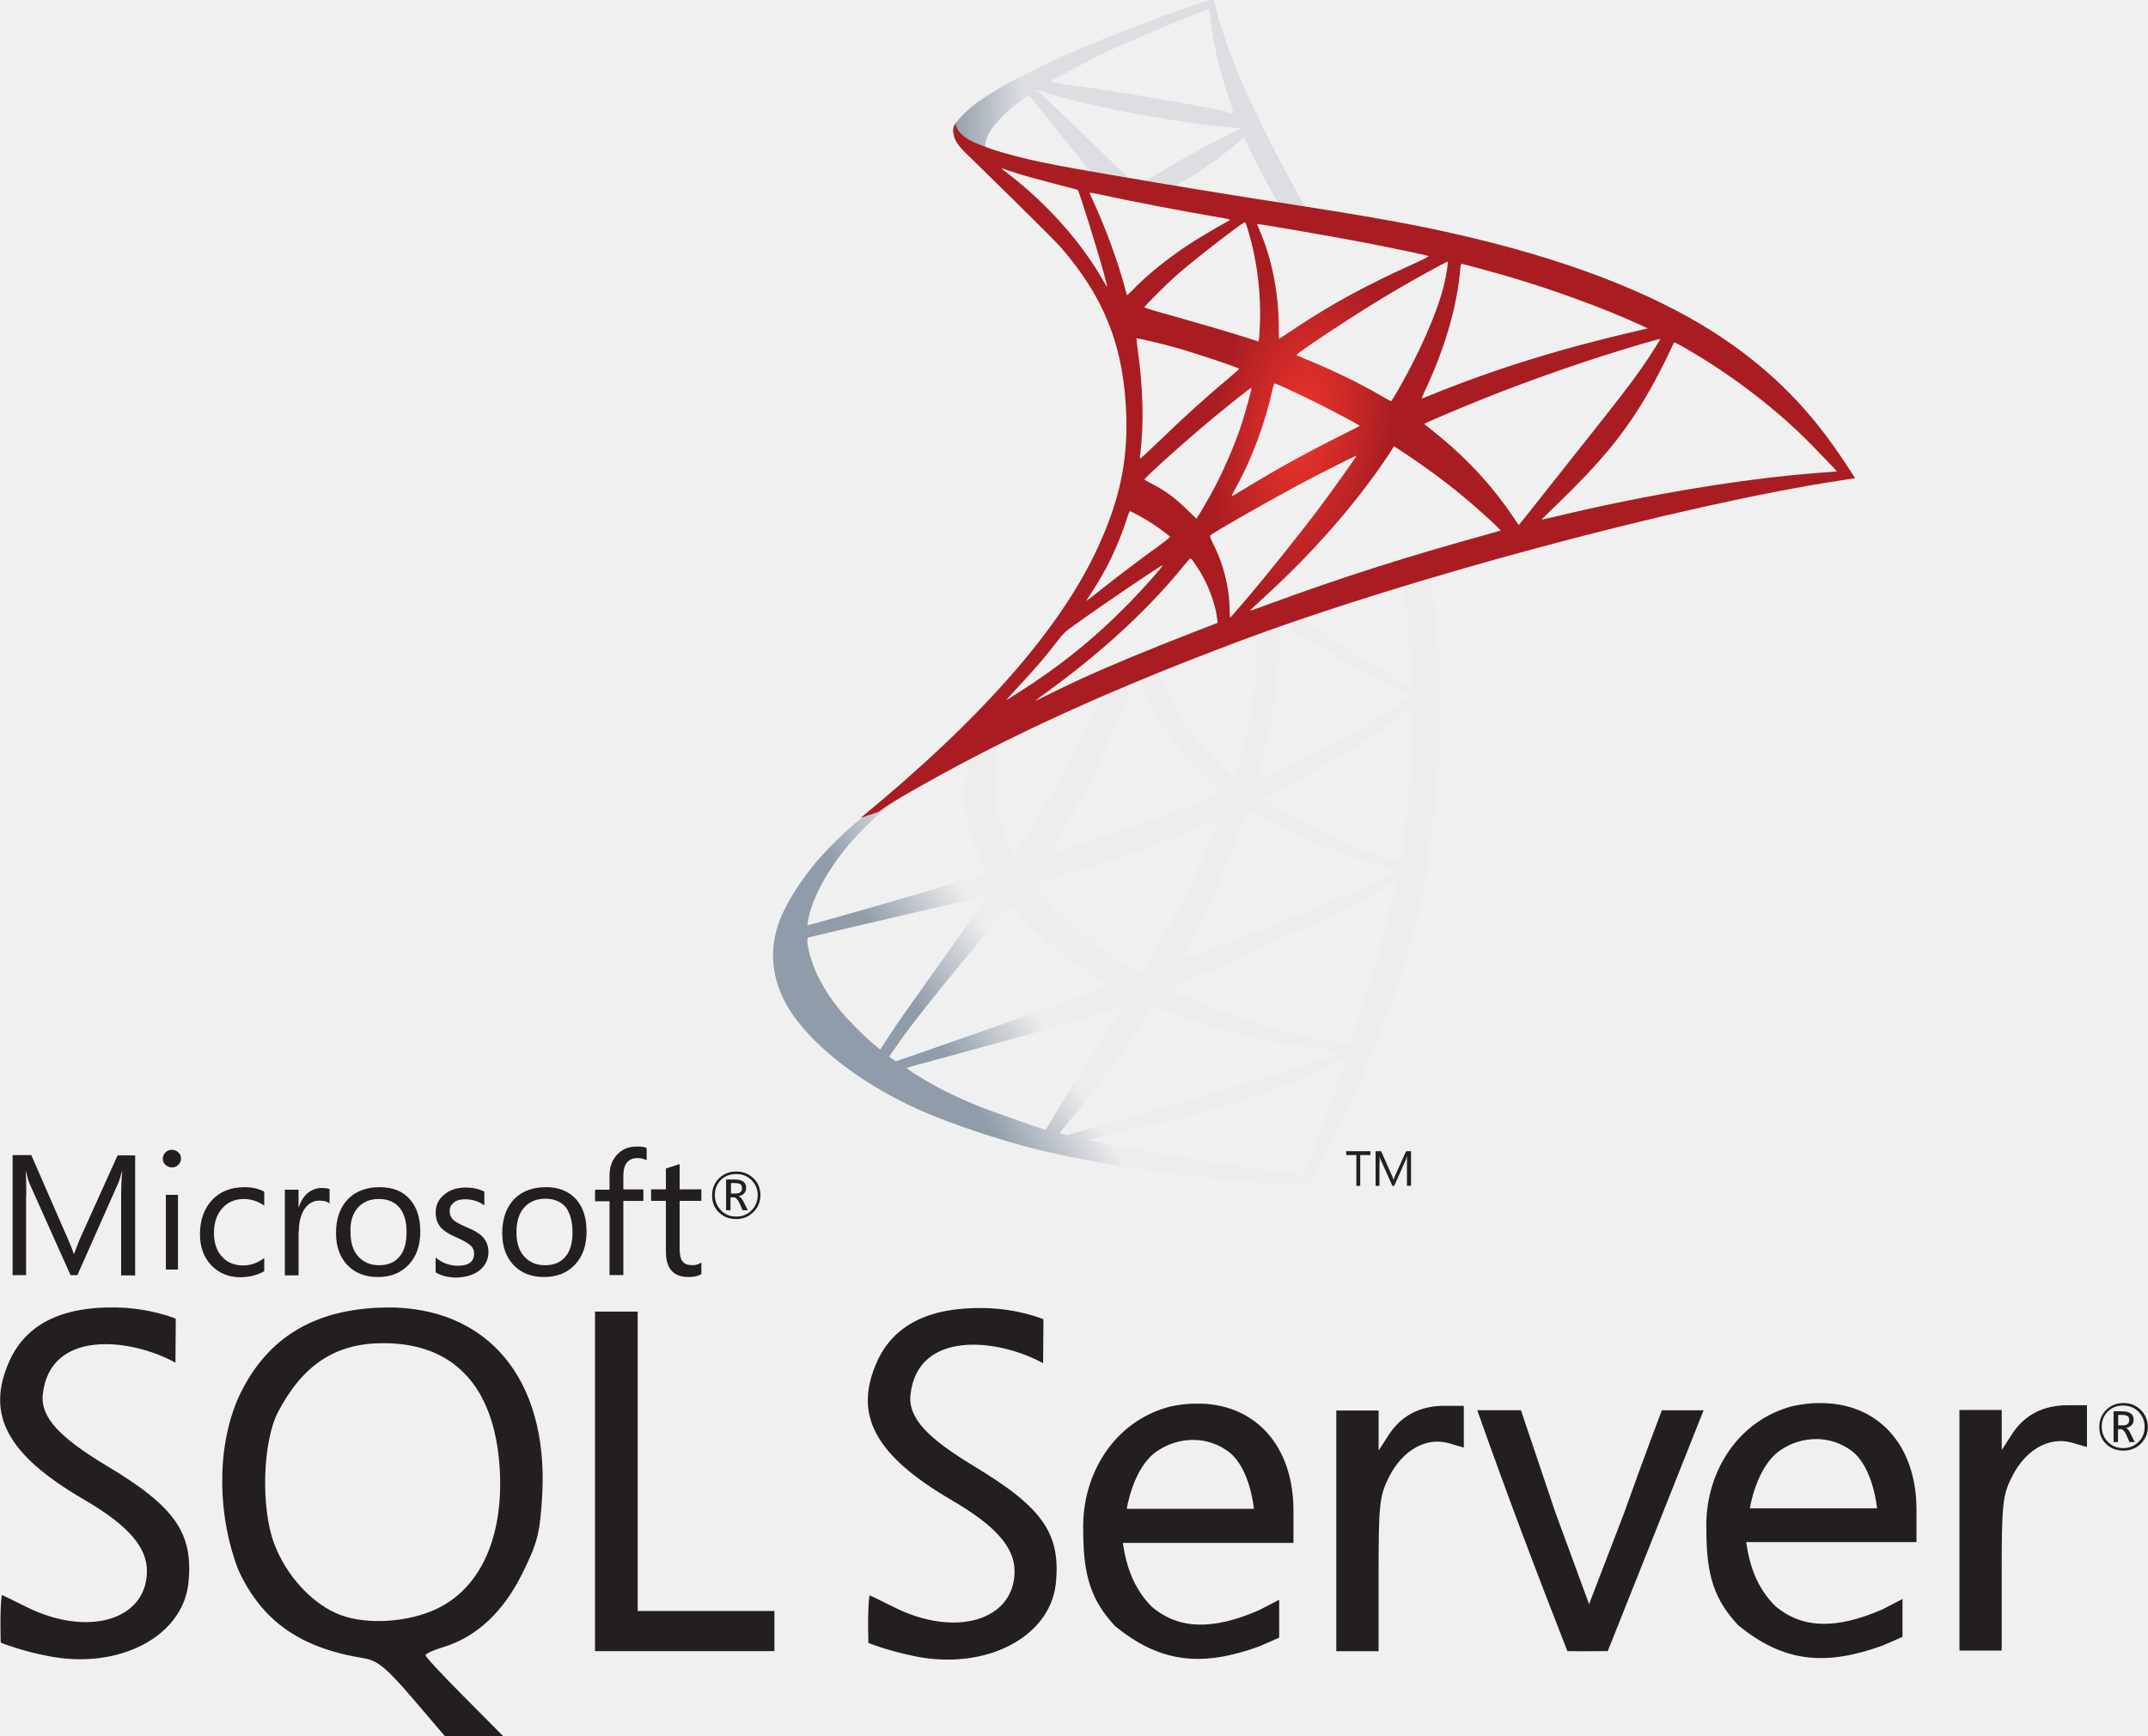
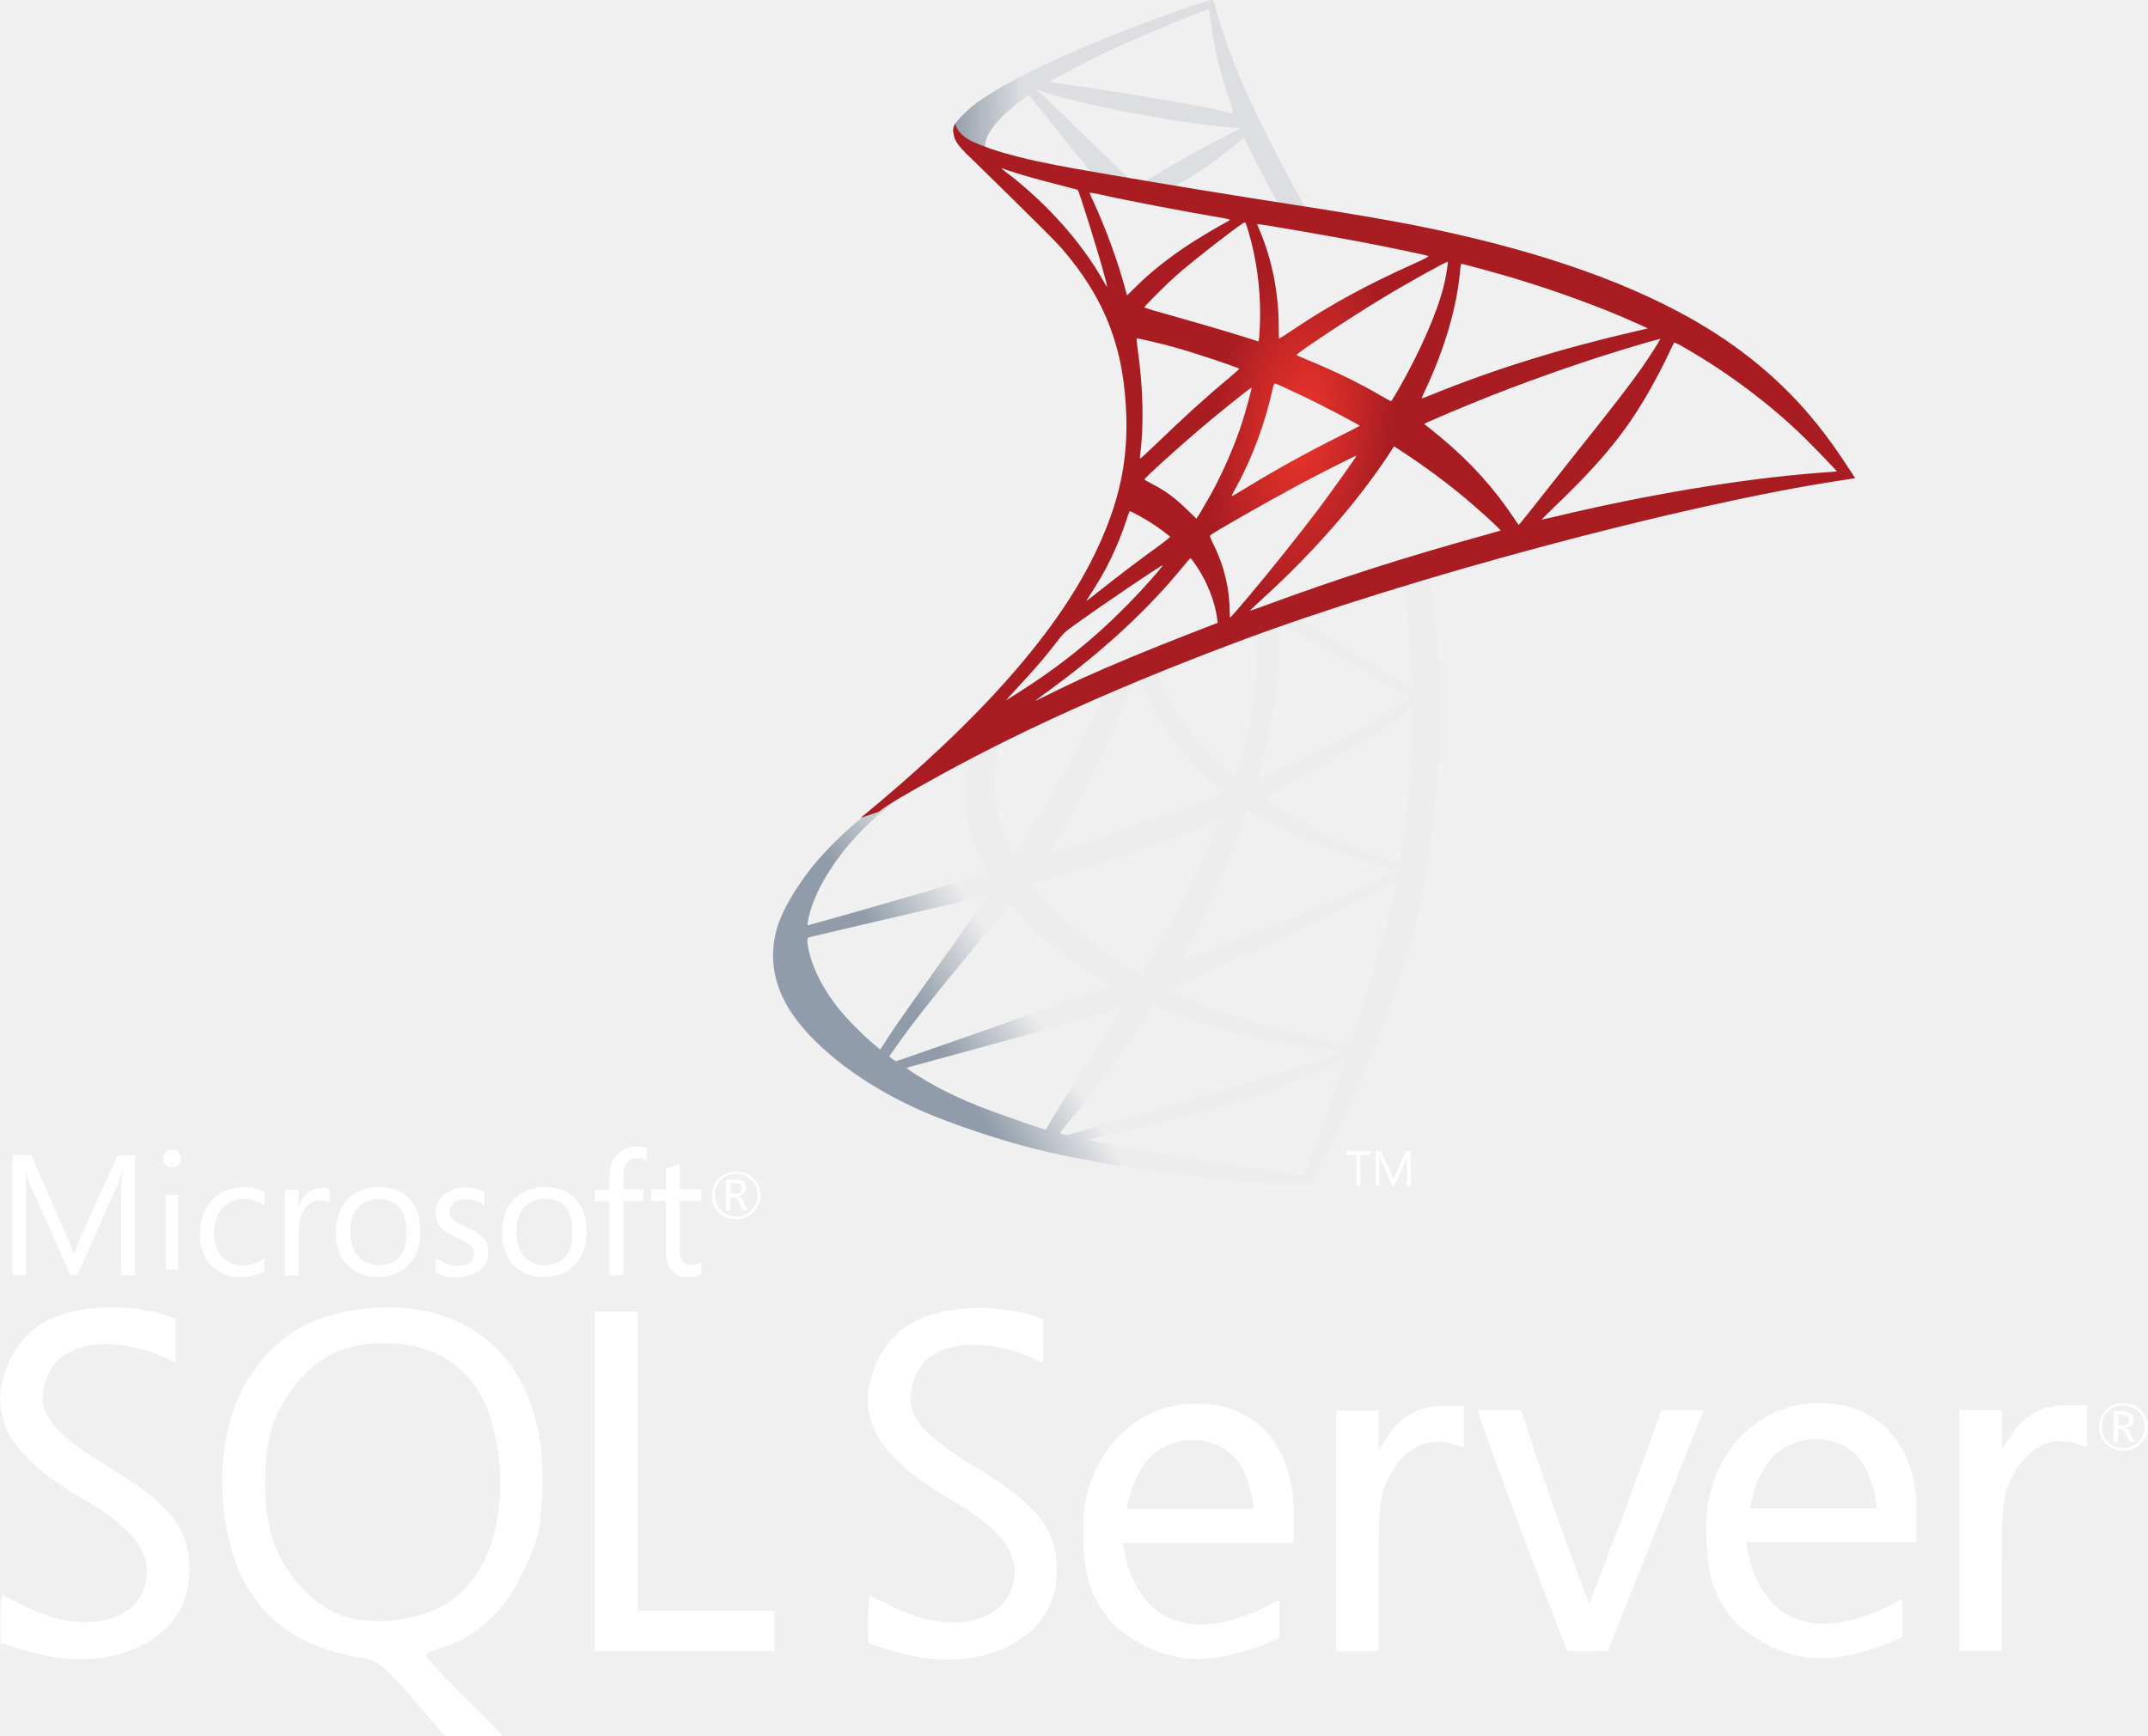
<svg xmlns="http://www.w3.org/2000/svg" width="2500" height="2021" viewBox="0 0 1478.201 1195.111">
  <g transform="matrix(.569 0 0 .569 199.451 -82.735)">
    <linearGradient id="a" gradientUnits="userSpaceOnUse" x1="-2901.952" y1="923.573" x2="-2061.249" y2="1420.331" gradientTransform="matrix(.1234 0 0 -.1234 1158.33 1550.273)">
      <stop offset="0" stop-color="#909ca9" />
      <stop offset="1" stop-color="#ededee" />
    </linearGradient>
    <path fill="url(#a)" d="M1410.773 814.195l-286.9 93.683-249.599 110.161-69.829 18.435c-17.784 16.916-36.431 34.049-56.599 51.397-22.119 19.082-42.72 36.433-58.553 49.008-17.564 13.88-43.587 39.902-56.814 56.38-19.735 24.721-35.348 50.96-42.071 71.13-11.928 36.433-6.07 73.297 16.916 107.346 29.492 43.369 88.261 87.606 156.785 117.749 34.916 15.4 93.683 35.132 137.92 46.19 73.512 18.651 215.771 38.819 294.054 41.857 15.828.65 37.082.65 37.947 0 1.737-1.088 13.881-24.289 27.979-53.129 48.142-98.238 82.838-190.402 101.703-269.119 11.276-47.706 20.166-111.246 26.019-186.492 1.521-21.036 2.169-91.514.868-115.37-1.953-39.033-5.423-70.692-10.84-101.703-.868-4.555-1.088-8.676-.652-8.892.865-.65 3.467-1.517 38.815-11.712l-7.153-16.912v-.005h.004zm-65.49 38.386c2.602 0 9.539 66.573 11.273 108.646.436 8.89.216 14.745-.216 14.745-1.733 0-36.649-20.599-61.583-36.212-21.687-13.663-62.888-40.988-69.393-46.192-2.173-1.517-1.957-1.733 15.828-7.807 30.14-10.194 101.706-33.18 104.091-33.18zm-146.161 48.143c1.953 0 6.937 2.816 18.865 10.191 44.671 27.974 105.393 61.805 131.415 73.083 8.022 3.469 8.887 2.166-9.542 14.746-39.468 26.889-88.697 53.344-148.983 80.018-10.624 4.771-19.514 8.456-19.73 8.456-.432 0 .865-5.418 2.598-11.925 14.53-54.001 22.772-108.647 23.208-152.452.216-21.687.216-21.687 2.169-22.334-.436.217-.22.217 0 .217zm-30.142 11.492c1.297 1.299.432 49.877-1.304 63.104-3.903 31.662-9.975 61.153-19.947 94.335-2.386 8.018-4.558 14.745-4.987 15.177-.872 1.083-30.581-27.975-40.339-39.251-16.916-19.518-30.141-39.035-39.9-58.117-4.988-9.759-12.793-28.84-12.144-29.492 3.469-2.385 117.753-46.622 118.621-45.756zm-141.826 55.731c.216 0 .432 0 .652.216.432.434 1.953 3.905 3.254 7.807 6.937 18.867 22.548 46.624 35.997 64.407 14.746 19.518 34.048 40.334 50.091 53.996 5.207 4.337 9.975 8.456 10.624 9.108 1.304 1.302 1.737 1.083-33.612 14.53-40.981 15.613-85.656 31.226-136.835 47.706a6825.474 6825.474 0 0 0-36.643 11.928c-1.955.652-1.303-.434 4.335-9.323 25.371-39.686 63.97-117.536 85.657-172.618 3.687-9.542 7.373-19.082 8.025-21.251.868-3.038 1.95-4.121 4.768-5.64 1.518-.43 3.038-.866 3.687-.866zm-43.367 17.999c.649.436-10.411 23.637-21.254 44.889-21.036 40.985-44.022 81.323-74.815 130.331-5.204 8.456-10.19 16.265-10.842 17.132-1.083 1.519-1.519 1.083-4.988-5.638-7.373-14.53-13.447-33.181-16.699-50.313-3.254-16.916-2.602-46.406 1.086-64.621 2.816-13.444 2.602-13.227 9.107-16.481 27.757-14.095 117.537-56.166 118.405-55.299zm374.073 15.182v9.107c0 48.359-5.204 114.716-12.797 163.077-1.301 8.456-2.389 15.393-2.602 15.613 0 0-6.288-1.733-13.661-3.905-32.527-10.193-67.875-25.156-99.754-42.718-21.038-11.494-51.612-30.363-50.743-31.231.213-.215 9.323-4.986 19.947-10.625 42.509-22.118 83.274-45.972 118.622-69.609 13.229-8.892 33.176-23.202 37.518-27.107l3.47-2.602zm-537.802 64.185c.867 0 .65 1.735-.651 9.542-.868 5.64-1.951 16.049-2.382 23.202-1.739 31.662 3.469 55.084 19.082 87.177 4.337 8.892 7.809 16.265 7.589 16.48-1.519 1.303-145.074 43.375-190.183 55.734-13.444 3.685-25.152 6.939-26.024 7.153-1.515.436-1.733.22-1.083-3.47 4.987-31.875 29.276-73.512 63.104-108.644 22.554-23.419 40.554-37.08 71.347-54.648 22.119-12.575 56.165-31.439 58.767-32.309.002-.217.218-.217.434-.217zm338.295 60.503c.216-.216 5.42 2.605 11.708 6.29 46.408 26.891 111.03 51.83 166.108 64.623l4.991 1.086-6.941 3.899c-28.84 16.049-123.606 55.515-220.538 91.732-14.098 5.202-27.975 10.409-30.581 11.492-2.602 1.083-4.988 1.735-4.988 1.519 0-.22 3.906-7.809 8.89-17.132 27.107-50.744 54.433-112.547 68.311-155.485 1.739-4.12 2.82-7.805 3.04-8.024zm-34.48 11.278c.22.221-1.517 4.771-3.687 9.975-18.865 45.756-43.59 95.636-75.249 151.583-8.022 14.314-14.746 25.808-14.966 25.808-.213 0-6.721-3.906-14.527-8.676-45.976-28.192-86.743-62.888-113.414-96.501l-3.905-4.771 19.732-5.422c70.696-19.298 130.762-40.116 190.4-65.704 8.459-3.471 15.4-6.292 15.616-6.292zm214.253 74.815s.217.217 0 0c.216 4.988-10.844 49.661-19.953 81.969-7.589 27.107-14.098 48.361-26.022 85.874-5.204 16.485-9.755 30.143-9.975 30.143-.216 0-1.517-.216-2.818-.647-64.405-11.714-122.089-27.977-176.303-49.661-15.182-6.074-36.866-15.833-38.167-16.916-.432-.438 12.58-6.506 29.06-13.663 98.669-43.154 201.024-92.164 236.153-113.196 4.119-2.603 7.373-3.903 8.025-3.903zm-494.646 16.916c.434.432-27.107 40.118-65.709 94.114-13.444 18.867-29.057 40.985-34.911 49.225-5.856 8.241-14.746 21.253-19.734 29.06l-9.112 14.096-9.759-8.24c-11.494-9.544-31.442-29.927-40.333-41.204-18.651-23.201-31.226-47.706-36.214-70.04-2.386-10.411-2.386-15.618-.22-16.265 3.252-.867 61.153-14.53 115.37-27.11 30.143-6.937 65.054-15.177 77.632-18.213 12.579-3.041 22.774-5.423 22.99-5.423zm27.756 10.626l6.937 7.806c31.231 34.914 63.108 60.724 101.708 83.272 6.941 3.906 12.144 7.373 11.708 7.594-1.514 1.083-134.016 48.136-195.385 69.389-34.478 12.143-62.888 21.901-63.102 21.901-.216 0-2.169-1.299-4.341-2.818l-3.901-2.82 6.288-9.106c20.383-29.493 45.976-61.803 101.707-129.028l38.381-46.19zm173.053 123.822c.213-.215 9.755 3.252 21.464 7.594 28.195 10.624 50.527 17.345 80.456 24.936 36.866 9.326 90.211 18.434 121.657 21.035 4.771.432 7.373.868 6.505 1.519-1.521.868-33.395 11.494-56.816 18.867-37.302 11.708-151.149 45.32-243.962 71.995-17.132 4.987-31.879 9.108-32.746 9.323-2.166.436-9.325-1.519-9.325-2.386 0-.431 5.204-7.153 11.494-14.527 31.225-37.3 62.238-78.935 88.044-118.403 7.154-10.846 13.229-19.736 13.229-19.953zm-38.17 1.087c.216.216-15.179 24.936-42.066 67.439-11.496 17.999-24.291 38.383-28.846 45.54-4.337 6.939-10.842 17.784-14.527 23.854l-6.29 11.061-3.252-.868c-7.809-2.169-62.672-21.471-77.202-27.325-18-7.157-36.649-15.829-50.529-23.202-17.346-9.326-39.03-23.206-37.297-23.637.433-.216 30.143-8.243 65.922-17.999 94.984-25.809 147.678-40.77 182.161-51.612 6.29-1.952 11.71-3.471 11.926-3.251zm269.985 63.318h.216c.868 2.171-34.26 99.755-47.06 130.547-2.815 6.939-3.896 8.677-5.417 8.456-3.687-.213-54.646-7.37-85.66-11.925-53.994-8.24-144.641-24.073-167.409-29.275l-5.204-1.083 32.307-7.378c69.396-15.613 102.791-24.069 136.619-34.478 42.722-13.011 85.011-29.276 127.729-49.225 6.722-3.037 12.361-5.422 13.879-5.639z" />
    <linearGradient id="b" gradientUnits="userSpaceOnUse" x1="-2882.7" y1="10288.81" x2="-2206.249" y2="10288.81" gradientTransform="matrix(.1234 0 0 -.1234 1158.33 1550.273)">
      <stop offset="0" stop-color="#939fab" />
      <stop offset="1" stop-color="#dcdee1" />
    </linearGradient>
    <path fill="url(#b)" d="M1114.983 145.414c-4.771-.647-81.757 27.11-131.415 47.275-67.01 27.327-119.052 53.351-151.148 75.899-11.925 8.461-26.891 23.422-29.273 29.276-.867 2.169-1.303 4.771-1.303 7.373l29.06 27.541 69.175 22.119 164.594 29.493 188.228 32.312 1.953-16.264c-.649 0-1.085-.216-1.73-.216l-24.728-3.905-4.984-8.89c-25.59-45.107-53.781-101.056-70.261-138.789-12.793-29.276-24.938-63.102-31.662-87.391-3.687-14.746-4.119-15.613-6.501-15.829v-.005h-.005zm-3.474 11.063h.223c.213.214 1.081 6.29 1.95 13.442 3.683 30.364 10.411 59.635 21.035 91.297 8.022 23.855 8.022 22.555-1.301 19.734-22.119-6.07-121.221-23.202-193-33.177-11.494-1.519-21.253-3.036-21.253-3.252-.867-.867 51.827-28.41 75.031-39.25 29.709-13.665 111.246-47.711 117.315-48.794zm-209.047 97.15l8.461 2.816c45.97 15.616 161.551 37.736 225.31 42.94 7.154.651 13.229 1.303 13.442 1.303.216.216-5.852 3.469-13.661 7.154-30.79 15.397-64.621 34.264-88.042 48.794-6.937 4.335-13.229 7.807-14.094 7.807-.868 0-5.42-.868-10.191-1.519l-8.674-1.303-21.683-21.253c-38.167-37.08-68.094-65.704-79.588-76.549l-11.28-10.19zm-8.671 6.721l30.576 38.168c16.696 21.035 33.611 41.635 37.301 46.187 3.683 4.557 6.721 8.245 6.505 8.461-.868.65-44.236-7.809-67.226-13.011-23.637-5.423-33.395-8.025-47.924-12.577l-11.928-3.905v-3.038c.216-14.53 18.651-36.214 49.877-58.331l2.819-1.954zm259.791 52.046c.869 0 1.95 1.951 4.552 7.806 7.373 16.263 30.364 60.07 35.997 68.526 1.74 2.822 4.771 3.038-25.802-1.95-73.512-11.93-97.152-15.829-97.152-16.263 0-.216 2.169-1.735 4.988-3.254 22.771-12.575 45.756-28.624 66.142-45.756 4.988-4.121 9.542-8.024 10.407-8.676.216-.433.652-.649.868-.433z" />
    <radialGradient id="c" cx="-14217.448" cy="7277.705" r="898.12" gradientTransform="matrix(-.1185 -.0178 -.036 .237 -198.955 -1314.415)" gradientUnits="userSpaceOnUse">
      <stop offset="0" stop-color="#ee352c" />
      <stop offset="1" stop-color="#a91d22" />
    </radialGradient>
    <path fill="url(#c)" d="M804.66 294.828s-4.768 7.593-.215 18.87c2.822 6.937 11.061 15.393 20.384 24.069 0 0 96.5 94.114 108.211 107.561 53.344 61.585 76.549 122.305 78.718 206.012 1.301 53.78-8.894 101.054-34.264 155.919-45.106 98.453-140.307 207.098-287.117 327.67l21.472-7.157c13.878-10.411 32.745-21.467 76.982-45.756 102.137-55.952 217.071-107.346 358.028-160.258 202.971-76.335 536.715-165.681 726.676-194.736l19.737-3.038-3.038-4.771c-17.345-26.891-29.276-43.587-43.59-61.369-41.633-51.612-92.157-93.463-153.964-128.161-85.007-47.489-194.956-84.571-334.173-112.112-26.239-5.207-83.923-15.181-130.763-22.337-99.321-15.393-163.51-26.021-234.203-38.165-25.37-4.339-63.323-10.843-88.478-16.263-13.011-2.822-37.947-8.676-57.464-15.398-15.613-6.075-38.168-12.147-42.939-30.58zm55.952 54.216c.214-.214 3.683 1.083 8.24 2.602 8.24 2.816 18.865 6.07 31.446 9.542a1599.47 1599.47 0 0 0 28.624 7.589c13.011 3.251 23.852 6.288 24.068 6.288 1.521 1.519 23.424 71.558 30.797 98.449 2.815 10.195 4.988 18.867 4.771 18.867-.223.22-2.605-3.469-5.423-8.456-25.373-44.673-65.491-89.995-111.899-126.428-6.069-4.333-10.624-8.237-10.624-8.453zm106.692 29.492c1.085 0 5.856.651 11.708 1.951 36.866 8.24 103.008 20.818 145.293 27.975 7.157 1.083 12.797 2.387 12.797 2.818 0 .436-2.605 1.951-5.859 3.688-7.153 3.685-35.997 20.815-45.536 27.322-24.073 16.047-45.756 33.395-61.371 49.008-6.288 6.29-11.712 11.494-11.712 11.494s-1.297-3.685-2.386-8.242c-7.802-30.143-24.069-74.816-38.815-106.258-2.386-4.986-4.339-9.541-4.339-9.973 0 .433 0 .217.22.217zm187.795 35.781c1.301.432 3.47 7.806 7.806 24.069 8.025 31.446 11.712 66.576 10.411 99.321-.436 9.108-.868 17.564-1.304 18.651l-.649 2.166-11.276-3.685c-23.204-7.373-60.935-18.435-93.245-27.541-18.436-4.988-33.395-9.542-33.395-9.975 0-1.303 26.891-28.192 38.383-38.383 21.898-19.303 81.316-65.275 83.269-64.623zm14.963 2.166c.652-.647 89.779 14.746 130.331 22.554 30.145 5.854 73.948 14.963 76.549 16.049 1.301.432-3.254 3.034-17.784 9.539-57.248 25.808-99.754 49.008-142.036 77.202-11.06 7.373-20.386 13.444-20.602 13.444-.216 0-.433-6.287-.433-13.878 0-41.201-8.241-82.838-23.424-117.968-1.517-3.47-2.818-6.722-2.601-6.942zm230.516 45.542c.652.65-2.169 18.217-4.771 28.624-7.806 32.312-28.84 80.24-54.643 125.343-4.558 8.024-8.677 14.53-9.114 14.746-.429.216-6.285-3.038-13.009-6.941-25.154-14.746-53.778-28.624-85.007-41.637-8.671-3.685-16.263-6.723-16.48-7.153-1.521-1.303 68.308-47.493 105.174-69.612 29.276-17.781 76.982-44.239 77.85-43.37zm16.48 2.601c1.953 0 41.421 10.844 62.019 16.916 50.963 15.181 109.512 36.648 147.679 53.996l15.828 7.159-11.056 2.6c-93.245 21.467-173.049 46.192-250.034 77.418-6.289 2.602-11.928 4.771-12.357 4.771-.436 0 1.733-4.987 4.552-11.061 23.204-49.225 38.167-100.62 41.85-144.427.221-4.121.867-7.372 1.519-7.372zm-392.938 90.213c.649-.652 30.793 6.506 47.057 11.056 24.721 6.942 77.198 24.505 77.198 25.808 0 .216-5.853 5.204-12.79 11.278-28.408 23.637-55.734 48.572-88.481 80.234-9.759 9.328-17.997 16.917-18.429 16.917-.436 0-.649-1.304-.436-3.038 4.987-36.433 3.906-83.272-3.034-130.763-.653-6.074-1.302-11.276-1.085-11.492zm633.433.652c.429.431-13.881 22.984-22.988 35.777-13.009 18.649-32.098 43.375-75.252 97.588-22.765 28.622-48.358 60.936-56.812 71.778-8.678 10.842-15.831 19.948-16.051 19.948-.216 0-3.031-3.901-6.069-8.671-24.289-36.433-53.349-68.311-87.829-96.935-6.505-5.423-13.658-11.278-16.044-13.013-2.386-1.734-4.339-3.469-4.339-3.685 0-.649 36.862-16.483 64.841-27.757 49.01-19.952 115.794-43.805 165.892-59.203 26.24-8.239 54.215-16.263 54.651-15.827zm16.696 4.334c.865-.215 6.072 2.387 12.361 6.07 52.697 30.143 104.305 68.962 145.077 108.864 11.492 11.278 39.9 40.77 39.464 40.986 0 0-9.975.867-21.683 1.733-91.296 6.942-208.178 26.239-320.511 53.345-7.589 1.733-14.31 3.252-14.746 3.252-.429 0 8.025-8.456 18.653-18.647 65.922-63.538 96.067-103.656 131.628-175.22 4.986-10.623 9.325-19.731 9.757-20.383-.216 0-.216 0 0 0zm-482.936 49.446c3.038.647 31.229 13.88 52.48 24.503 19.517 9.755 48.794 25.372 50.311 26.671.216.216-10.195 5.638-22.984 11.928-40.772 20.384-75.684 39.682-112.118 61.802-10.408 6.29-19.082 11.497-19.298 11.497-.868 0-.652-.872 5.204-11.497 19.518-35.561 35.129-78.065 44.023-119.486.864-3.252 1.733-5.418 2.382-5.418zm-28.192 5.202c.652.652-6.721 27.323-11.273 41.853-8.894 27.541-23.856 62.02-38.383 88.043-3.474 6.069-8.677 14.961-11.496 19.948l-5.42 8.674-12.144-11.707c-14.094-13.663-25.59-22.12-40.333-29.712-5.859-3.033-10.411-5.638-10.411-6.069 0-1.735 37.082-35.347 65.49-59.635 20.383-17.566 63.321-52.045 63.97-51.395zm172.404 70.913l10.627 6.937c24.282 15.833 52.906 36.866 74.813 55.298 12.357 10.19 36.21 31.662 40.985 36.866l2.598 2.822-17.561 4.986c-99.321 27.538-176.087 52.043-265.649 85.007-9.975 3.685-18.433 6.721-19.085 6.721-1.297 0-2.385 1.083 19.954-19.519 57.251-52.691 107.992-110.812 145.726-167.411l7.592-11.707zm-45.324 11.276c.432.432-29.276 42.284-47.06 65.922-21.251 28.192-58.985 75.465-85.007 106.256-10.84 12.797-20.163 23.422-20.599 23.64-.652.216-.868-3.036-.868-8.024 0-26.242-6.721-54.216-18.433-78.068-4.988-9.975-5.856-12.361-4.768-13.444 4.119-3.688 67.223-39.686 107.123-61.153 26.89-14.312 68.956-35.563 69.612-35.129zm-274.107 67.225c.652 0 5.64 2.6 11.279 5.638 13.878 7.589 26.239 16.046 37.298 25.156.432.432-5.204 4.988-12.577 10.406-20.602 14.746-51.828 38.385-70.041 52.915-19.088 15.18-19.734 15.613-17.568 12.361 14.314-21.903 21.467-34.264 29.06-50.093 6.721-14.094 13.442-30.793 18.213-45.323 1.734-6.289 3.904-11.06 4.336-11.06zm73.083 57.248c1.081-.214 2.386 1.735 8.238 10.411 12.361 18.429 21.903 43.154 24.292 63.104l.429 4.339-29.705 11.494c-53.133 20.599-102.139 40.985-135.322 56.162-9.322 4.339-25.587 12.144-36.211 17.352-10.627 5.418-19.301 9.539-19.301 9.323s6.721-5.204 14.961-11.278c64.844-47.055 121.007-98.669 163.076-150.279 4.555-5.423 8.677-10.411 9.107-10.627l.436-.001zm-33.612 8.242c.868.867-23.853 28.84-40.768 45.971-41.853 42.723-83.273 76.12-134.669 108.649-6.505 4.119-12.359 7.804-13.011 8.24-1.519.867.432-1.303 22.986-25.808 14.314-15.397 25.155-28.408 37.516-44.453 8.24-10.624 9.759-12.143 21.688-20.604 31.878-22.987 105.39-72.864 106.258-71.995z" />
  </g>
-   <path fill="#231F1F" d="M265.747 900.102c-2.276 0-4.553.217-6.809.217-45.975 2.45-76.983 22.683-95.113 62.195-15.506 35.735-13.813 82.446.174 118.4 16.265 35.131 42.547 53.672 86.416 60.675 9.282 1.52 15.506 6.616 33.483 27.606l22.12 25.915h40.118l-26.676-26.892c-14.746-14.745-26.673-27.584-26.673-28.712 0-1.127 5.641-3.599 12.469-5.68 22.51-6.812 41.203-24.202 54.279-50.854 10.583-21.402 12.102-28.018 13.619-54.646 3.969-79.26-37.82-128.813-107.409-128.247l.002.023zm35.173 207.27c-19.517 9.453-47.857 11.34-66.356 4.553-19.127-7.025-37.646-26.889-45.975-49.377-9.259-24.591-7.937-69.956 2.646-90.386 17.023-32.528 39.534-47.49 72.43-47.49 48.792 0 76.549 29.884 80.171 86.048 2.863 46.885-12.838 82.058-42.895 96.632l-.021.02zm693.025-139.568c-16.828 0-29.709 6.811-38.385 20.231l-6.809 10.627v-27.628h-29.123v165.678h29.104v-52.956c0-48.424.604-54.084 7.371-67.335 9.326-18.172 25.371-27.234 40.879-22.897l10.408 3.036v-28.712h-13.445v-.044zm-171.098-1.519c-5.705 0-11.756.76-17.781 2.084-38.971 10.19-60.938 47.489-59.594 85.873 0 32.139 6.244 48.206 21.752 65.057 31.77 26.065 60.502 28.146 99.275 14.161 6.615-2.819 13.814-6.072 13.814-6.072v-26.065l-13.814 7.156c-31.379 13.661-55.016 13.661-73.949-2.43-12.076-12.296-17.391-27.042-19.84-43.868h117.426v-22.339c0-45.539-27.41-74.294-67.313-73.557h.024zm-47.492 72.647s4.338-28.407 20.428-39.554c7.744-5.466 16.633-8.11 25.328-8.11 8.719 0 17.414 2.818 24.592 8.306 14.748 11.341 17.219 39.143 17.219 39.143h-87.566v.215h-.001zm-702.111-29.881c-31.573-19.128-45.582-32.921-43.869-49.185 4.9-44.997 60.503-38.773 91.295-21.749l.219-30.272s-17.024-7.373-41.421-7.764c-37.429-.564-61.63 11.709-72.97 36.691-16.656 36.865-1.908 64.665 51.396 95.677 29.925 17.412 43.152 32.528 43.152 49.008 0 34.047-41.05 45.931-83.401 24.57-8.716-4.337-16.09-7.959-16.48-7.959-1.519 9.651-.736 32.745-.736 32.745s13.012 5.466 32.527 9.236c48.4 9.65 92.445-13.054 96.608-49.919 3.622-34.609-8.893-52.761-56.318-81.104l-.002.025zm1178.454-43.155c-5.682 0-11.711.78-18 2.103-38.924 10.192-60.85 47.492-59.354 85.876 0 32.095 6.225 48.011 21.729 64.838 31.771 26.089 60.504 28.191 99.473 14.184 6.592-2.818 13.77-6.026 13.77-6.026v-26.109l-13.791 7.197c-31.443 13.619-55.082 13.619-73.947-2.471-12.145-12.274-17.414-26.847-19.865-43.871h117.232v-22.336c0-45.321-27.412-74.099-67.313-73.339l.066-.046zm-47.492 72.646s4.381-28.365 20.449-39.729c7.721-5.485 16.611-8.132 25.307-8.132 8.674 0 17.414 2.819 24.594 8.327 14.746 11.342 17.219 39.338 17.219 39.338h-87.545l-.024.196zm-533.809-29.123c-31.573-19.083-45.54-32.92-43.848-49.185 4.9-45.02 60.504-38.773 91.296-21.749l.218-30.272s-17.024-7.374-41.421-7.722c-37.429-.563-61.63 11.711-72.991 36.692-16.633 36.864-1.692 64.666 51.437 95.677 29.884 17.393 43.111 32.312 43.111 48.792 0 34.047-41.029 46.126-83.381 24.569-8.674-4.337-16.046-7.916-16.48-7.916-1.519 9.649-.736 32.746-.736 32.746s12.858 5.27 32.31 9.237c48.445 9.672 92.51-13.012 96.653-49.877 3.6-34.437-8.891-52.587-56.167-80.952v-.04zm752.421-42.005c-16.828 0-29.859 6.829-38.383 20.254l-6.811 10.582v-27.583h-29.123V1136.3h29.102v-52.954c0-48.403.584-54.085 7.375-67.313 9.324-18.15 25.369-27.235 40.875-22.878l10.408 3.035v-28.775h-13.443zm-984.021 41.05V902.941h-29.361v233.728h123.478v-27.604h-94.116v-100.601zm679.015 32.896l-24.201 62.975-23.27-63.322-23.637-70.173h-30.055c19.475 55.212 40.658 111.376 62.02 165.829 9.26.216 18.541 0 27.799 0l32.682-82.058 33.287-83.75h-28.732s-12.688 33.266-25.914 70.521l.021-.022zM506.455 839.251c4.728 0 8.674-1.516 11.927-4.769 3.208-3.211 4.9-6.984 4.9-11.711 0-4.728-1.692-8.675-4.9-11.711-3.253-3.035-7.005-4.555-11.711-4.555-4.769 0-8.717 1.52-11.927 4.728-3.252 3.211-4.727 7.158-4.727 11.712 0 4.771 1.519 8.716 4.727 11.711 3.037 3.034 6.984 4.553 11.711 4.553v.042zm-10.408-26.889c2.818-2.818 6.245-4.121 10.625-4.121 4.121 0 7.548 1.303 10.411 4.121 2.819 2.819 4.337 6.245 4.337 10.409 0 4.163-1.518 7.764-4.337 10.582-2.862 2.817-6.29 4.163-10.411 4.163-4.185 0-7.59-1.301-10.408-4.163-2.819-2.818-4.337-6.419-4.337-10.582 0-4.164 1.301-7.589 4.12-10.409zm7.003 11.928h1.908c1.346 0 2.668 1.3 3.795 3.773l2.279 5.116h3.577l-2.818-5.683c-1.149-2.275-2.276-3.598-3.6-3.969 1.67-.39 2.992-.953 3.947-2.082.952-.974 1.3-2.298 1.3-3.795 0-1.734-.542-3.034-1.69-3.989-1.302-1.084-3.384-1.669-6.074-1.669h-6.026v21.187h3.035v-8.891l.367.002zm0-9.846h2.647c1.908 0 3.253.39 3.99.953.716.564.911 1.303.911 2.646 0 2.45-1.52 3.601-4.337 3.601h-3.252v-7.2h.041zm-485.018 7.958c0-7.373-.216-12.858-.39-16.09h.174c.758 3.814 1.691 6.657 2.45 8.543l28.19 62.975h4.728l28.19-63.538c.761-1.733 1.52-4.337 2.452-7.959h.216c-.563 6.29-.758 11.754-.758 16.112v55.581h9.648v-82.622h-12.1L54.919 852.87c-.955 2.276-2.278 5.683-3.969 10.193h-.392c-.563-2.234-1.886-5.639-3.772-9.803l-25.33-58.053H8.598v82.621h9.281v-55.385l.153-.041zm96.045.154h8.329v51.458h-8.329v-51.458zm4.164-18.868c1.736 0 3.21-.587 4.337-1.734 1.15-1.129 1.91-2.603 1.91-4.337 0-1.692-.565-3.211-1.887-4.337-1.171-1.15-2.668-1.737-4.381-1.737-1.69 0-3.208.587-4.338 1.737-1.146 1.126-1.907 2.645-1.907 4.337 0 1.887.586 3.208 1.907 4.337 1.304 1.147 2.647 1.734 4.338 1.734h.021zm63.54 71.455v-9.066c-4.555 3.405-9.456 5.098-14.53 5.098-6.07 0-10.995-2.081-14.595-6.07-3.577-3.947-5.485-9.436-5.485-16.266 0-7.156 1.908-12.84 5.854-17.177 3.795-4.163 8.719-6.245 14.748-6.245 4.922 0 9.647 1.52 14.009 4.557v-9.65c-3.968-2.082-8.5-3.037-13.619-3.037-9.456 0-16.827 3.037-22.335 8.894-5.466 5.854-8.285 13.813-8.285 23.42 0 8.543 2.45 15.722 7.548 21.209 5.312 5.637 12.102 8.5 20.428 8.5 6.438-.178 11.707-1.523 16.262-4.167zm23.831-27.433c0-6.788 1.518-12.273 4.337-16.049 2.647-3.403 5.855-5.116 9.65-5.116 3.21 0 5.486.585 7.155 1.908v-9.846c-1.3-.563-3.187-.758-5.637-.758-3.405 0-6.439 1.146-9.107 3.253-2.819 2.231-5.074 5.638-6.397 9.975h-.216v-12.08h-9.433v58.985h9.454V847.71h.194zm54.279 31.443c8.892 0 16.048-2.863 21.36-8.543 5.29-5.641 7.936-13.229 7.936-22.686 0-9.647-2.427-17.021-7.372-22.51-4.9-5.483-11.711-8.132-20.603-8.132s-16.048 2.647-21.36 7.764c-5.681 5.641-8.674 13.599-8.674 23.813 0 8.891 2.429 16.265 7.548 21.751 5.29 5.68 12.295 8.521 21.165 8.521v.022zm-13.445-48.055c3.6-3.795 8.329-5.683 14.182-5.683 6.074 0 10.627 1.888 14.01 5.683 3.404 3.969 5.097 9.63 5.097 17.197 0 7.198-1.519 12.859-4.729 16.654-3.208 3.969-7.936 6.071-14.183 6.071-6.071 0-10.777-2.104-14.377-6.071-3.577-3.99-5.291-9.456-5.291-16.654-.368-7.156 1.519-13.01 5.291-17.197zm84.141 42.916c3.599-3.208 5.509-7.155 5.509-12.102 0-4.337-1.52-7.936-4.338-10.777-2.3-2.275-5.854-4.337-10.994-6.419-4.556-1.906-7.374-3.6-8.893-4.923-1.517-1.517-2.45-3.402-2.45-6.071 0-2.45.955-4.337 2.821-5.855 1.908-1.516 4.337-2.253 7.59-2.253 5.096 0 9.454 1.343 13.443 4.185v-9.456c-3.816-1.906-7.958-2.817-12.686-2.817-6.071 0-11.189 1.671-14.964 4.899-3.969 3.212-5.854 7.375-5.854 12.274 0 4.337 1.3 7.938 3.771 10.582 2.082 2.256 5.641 4.556 10.583 6.614 4.729 2.083 7.938 3.968 9.65 5.485 1.691 1.52 2.45 3.405 2.45 5.641 0 5.506-3.772 8.349-11.146 8.349-5.682 0-10.776-1.866-15.333-5.638v10.189c4.121 2.475 9.066 3.601 14.53 3.601 7.005-.368 12.49-2.081 16.264-5.486l.047-.022zm45.019-56.73c-8.893 0-16.048 2.647-21.361 7.764-5.638 5.641-8.674 13.599-8.674 23.813 0 8.891 2.452 16.265 7.547 21.751 5.313 5.68 12.295 8.521 21.187 8.521 9.107 0 16.048-2.861 21.36-8.545 5.313-5.637 7.958-13.227 7.958-22.683 0-9.65-2.472-17.022-7.374-22.509-5.115-5.487-11.927-8.133-20.601-8.133l-.042.021zm18.345 31.012c0 7.198-1.518 12.859-4.727 16.654-3.21 3.969-7.938 6.071-14.184 6.071-6.074 0-10.778-2.104-14.379-6.071-3.577-3.99-5.29-9.456-5.29-16.654 0-7.59 1.888-13.444 5.683-17.393 3.576-3.773 8.306-5.682 14.182-5.682 5.854 0 10.561 1.907 13.964 5.682 3.037 4.163 4.729 9.824 4.729 17.393h.022zm25.547 29.513h9.433v-51.068h13.813v-7.938H428.93v-9.108c0-8.282 3.208-12.446 9.845-12.446 2.234 0 4.511.563 6.203 1.518v-8.521c-1.692-.759-3.969-.932-6.812-.932-5.095 0-9.258 1.519-12.664 4.727-3.969 3.773-6.071 8.674-6.071 15.312v9.672h-9.978v7.936h9.978v50.876l.067-.028zm38.75-16.091c0 11.538 5.098 17.414 15.506 17.414 3.774 0 6.614-.606 8.891-1.951v-8.11c-1.734 1.302-3.795 1.91-6.071 1.91-3.208 0-5.464-.762-6.788-2.475-1.345-1.689-2.103-4.554-2.103-8.501v-33.286h14.961v-7.938h-14.961v-17.39c-3.253 1.127-6.44 2.082-9.456 3.034v14.355h-10.192v7.938h10.192v34.979l.021.021zm1014.88 108.73c-3.209-3.034-7.004-4.553-11.709-4.553-4.77 0-8.719 1.519-11.928 4.771-3.209 3.188-4.729 7.155-4.729 11.711 0 4.728 1.52 8.675 4.705 11.709 3.211 3.036 7.156 4.556 11.928 4.556 4.705 0 8.674-1.52 11.928-4.729 3.188-3.253 4.879-7.004 4.879-11.709-.174-4.771-1.887-8.719-5.096-11.754l.022-.002zm-1.517 22.338c-2.82 2.818-6.246 4.119-10.41 4.119-4.119 0-7.545-1.301-10.408-4.119-2.818-2.863-4.338-6.441-4.338-10.627 0-4.121 1.301-7.545 4.164-10.408 2.818-2.817 6.225-4.121 10.582-4.121 4.121 0 7.549 1.304 10.41 4.121 2.818 2.863 4.336 6.287 4.336 10.408 0 4.382-1.301 7.764-4.336 10.627zm-8.502-9.651c1.691-.39 3.037-1.149 3.969-2.081.955-.977 1.303-2.301 1.303-3.815 0-1.692-.543-3.037-1.691-3.969-1.301-1.085-3.404-1.671-6.07-1.671h-6.029v21.164h3.037v-8.891h1.885c1.303 0 2.604 1.3 3.773 3.773l2.254 5.096h3.602l-2.818-5.683c-.977-2.472-2.105-3.601-3.252-3.97l.037.047zm-2.082-1.907h-3.252v-7.155h2.668c1.887 0 3.209.345 3.969.932.758.563.932 1.301.932 2.646 0 2.45-1.518 3.579-4.336 3.579l.019-.002zM933.443 816.353h2.646v-21.187h7.002v-2.646h-16.652v2.646h7.006v21.187h-.002zm16.047-15.917c0-2.062 0-3.753-.152-4.705.174 1.126.564 1.887.738 2.45l8.133 18.172h1.301l8.152-18.347c.219-.563.393-1.301.76-2.275-.174 1.887-.174 3.401-.174 4.553v16.048h2.82V792.52h-3.406l-7.371 16.438c-.174.587-.762 1.734-1.129 3.037h-.217c-.152-.761-.541-1.519-1.084-2.818l-7.373-16.655h-3.816v23.854h2.666v-15.917l.152-.023z" />
+   <path fill="#FFFFFF" d="M265.747 900.102c-2.276 0-4.553.217-6.809.217-45.975 2.45-76.983 22.683-95.113 62.195-15.506 35.735-13.813 82.446.174 118.4 16.265 35.131 42.547 53.672 86.416 60.675 9.282 1.52 15.506 6.616 33.483 27.606l22.12 25.915h40.118l-26.676-26.892c-14.746-14.745-26.673-27.584-26.673-28.712 0-1.127 5.641-3.599 12.469-5.68 22.51-6.812 41.203-24.202 54.279-50.854 10.583-21.402 12.102-28.018 13.619-54.646 3.969-79.26-37.82-128.813-107.409-128.247l.002.023zm35.173 207.27c-19.517 9.453-47.857 11.34-66.356 4.553-19.127-7.025-37.646-26.889-45.975-49.377-9.259-24.591-7.937-69.956 2.646-90.386 17.023-32.528 39.534-47.49 72.43-47.49 48.792 0 76.549 29.884 80.171 86.048 2.863 46.885-12.838 82.058-42.895 96.632l-.021.02zm693.025-139.568c-16.828 0-29.709 6.811-38.385 20.231l-6.809 10.627v-27.628h-29.123v165.678h29.104v-52.956c0-48.424.604-54.084 7.371-67.335 9.326-18.172 25.371-27.234 40.879-22.897l10.408 3.036v-28.712h-13.445v-.044zm-171.098-1.519c-5.705 0-11.756.76-17.781 2.084-38.971 10.19-60.938 47.489-59.594 85.873 0 32.139 6.244 48.206 21.752 65.057 31.77 26.065 60.502 28.146 99.275 14.161 6.615-2.819 13.814-6.072 13.814-6.072v-26.065l-13.814 7.156c-31.379 13.661-55.016 13.661-73.949-2.43-12.076-12.296-17.391-27.042-19.84-43.868h117.426v-22.339c0-45.539-27.41-74.294-67.313-73.557h.024zm-47.492 72.647s4.338-28.407 20.428-39.554c7.744-5.466 16.633-8.11 25.328-8.11 8.719 0 17.414 2.818 24.592 8.306 14.748 11.341 17.219 39.143 17.219 39.143h-87.566v.215h-.001zm-702.111-29.881c-31.573-19.128-45.582-32.921-43.869-49.185 4.9-44.997 60.503-38.773 91.295-21.749l.219-30.272s-17.024-7.373-41.421-7.764c-37.429-.564-61.63 11.709-72.97 36.691-16.656 36.865-1.908 64.665 51.396 95.677 29.925 17.412 43.152 32.528 43.152 49.008 0 34.047-41.05 45.931-83.401 24.57-8.716-4.337-16.09-7.959-16.48-7.959-1.519 9.651-.736 32.745-.736 32.745s13.012 5.466 32.527 9.236c48.4 9.65 92.445-13.054 96.608-49.919 3.622-34.609-8.893-52.761-56.318-81.104l-.002.025zm1178.454-43.155c-5.682 0-11.711.78-18 2.103-38.924 10.192-60.85 47.492-59.354 85.876 0 32.095 6.225 48.011 21.729 64.838 31.771 26.089 60.504 28.191 99.473 14.184 6.592-2.818 13.77-6.026 13.77-6.026v-26.109l-13.791 7.197c-31.443 13.619-55.082 13.619-73.947-2.471-12.145-12.274-17.414-26.847-19.865-43.871h117.232v-22.336c0-45.321-27.412-74.099-67.313-73.339l.066-.046zm-47.492 72.646s4.381-28.365 20.449-39.729c7.721-5.485 16.611-8.132 25.307-8.132 8.674 0 17.414 2.819 24.594 8.327 14.746 11.342 17.219 39.338 17.219 39.338h-87.545l-.024.196zm-533.809-29.123c-31.573-19.083-45.54-32.92-43.848-49.185 4.9-45.02 60.504-38.773 91.296-21.749l.218-30.272s-17.024-7.374-41.421-7.722c-37.429-.563-61.63 11.711-72.991 36.692-16.633 36.864-1.692 64.666 51.437 95.677 29.884 17.393 43.111 32.312 43.111 48.792 0 34.047-41.029 46.126-83.381 24.569-8.674-4.337-16.046-7.916-16.48-7.916-1.519 9.649-.736 32.746-.736 32.746s12.858 5.27 32.31 9.237c48.445 9.672 92.51-13.012 96.653-49.877 3.6-34.437-8.891-52.587-56.167-80.952v-.04zm752.421-42.005c-16.828 0-29.859 6.829-38.383 20.254l-6.811 10.582v-27.583h-29.123V1136.3h29.102v-52.954c0-48.403.584-54.085 7.375-67.313 9.324-18.15 25.369-27.235 40.875-22.878l10.408 3.035v-28.775h-13.443zm-984.021 41.05V902.941h-29.361v233.728h123.478v-27.604h-94.116v-100.601zm679.015 32.896l-24.201 62.975-23.27-63.322-23.637-70.173h-30.055c19.475 55.212 40.658 111.376 62.02 165.829 9.26.216 18.541 0 27.799 0l32.682-82.058 33.287-83.75h-28.732s-12.688 33.266-25.914 70.521l.021-.022zM506.455 839.251c4.728 0 8.674-1.516 11.927-4.769 3.208-3.211 4.9-6.984 4.9-11.711 0-4.728-1.692-8.675-4.9-11.711-3.253-3.035-7.005-4.555-11.711-4.555-4.769 0-8.717 1.52-11.927 4.728-3.252 3.211-4.727 7.158-4.727 11.712 0 4.771 1.519 8.716 4.727 11.711 3.037 3.034 6.984 4.553 11.711 4.553v.042zm-10.408-26.889c2.818-2.818 6.245-4.121 10.625-4.121 4.121 0 7.548 1.303 10.411 4.121 2.819 2.819 4.337 6.245 4.337 10.409 0 4.163-1.518 7.764-4.337 10.582-2.862 2.817-6.29 4.163-10.411 4.163-4.185 0-7.59-1.301-10.408-4.163-2.819-2.818-4.337-6.419-4.337-10.582 0-4.164 1.301-7.589 4.12-10.409zm7.003 11.928h1.908c1.346 0 2.668 1.3 3.795 3.773l2.279 5.116h3.577l-2.818-5.683c-1.149-2.275-2.276-3.598-3.6-3.969 1.67-.39 2.992-.953 3.947-2.082.952-.974 1.3-2.298 1.3-3.795 0-1.734-.542-3.034-1.69-3.989-1.302-1.084-3.384-1.669-6.074-1.669h-6.026v21.187h3.035v-8.891l.367.002zm0-9.846h2.647c1.908 0 3.253.39 3.99.953.716.564.911 1.303.911 2.646 0 2.45-1.52 3.601-4.337 3.601h-3.252v-7.2h.041zm-485.018 7.958c0-7.373-.216-12.858-.39-16.09h.174c.758 3.814 1.691 6.657 2.45 8.543l28.19 62.975h4.728l28.19-63.538c.761-1.733 1.52-4.337 2.452-7.959h.216c-.563 6.29-.758 11.754-.758 16.112v55.581h9.648v-82.622h-12.1L54.919 852.87c-.955 2.276-2.278 5.683-3.969 10.193h-.392c-.563-2.234-1.886-5.639-3.772-9.803l-25.33-58.053H8.598v82.621h9.281v-55.385l.153-.041zm96.045.154h8.329v51.458h-8.329v-51.458zm4.164-18.868c1.736 0 3.21-.587 4.337-1.734 1.15-1.129 1.91-2.603 1.91-4.337 0-1.692-.565-3.211-1.887-4.337-1.171-1.15-2.668-1.737-4.381-1.737-1.69 0-3.208.587-4.338 1.737-1.146 1.126-1.907 2.645-1.907 4.337 0 1.887.586 3.208 1.907 4.337 1.304 1.147 2.647 1.734 4.338 1.734h.021zm63.54 71.455v-9.066c-4.555 3.405-9.456 5.098-14.53 5.098-6.07 0-10.995-2.081-14.595-6.07-3.577-3.947-5.485-9.436-5.485-16.266 0-7.156 1.908-12.84 5.854-17.177 3.795-4.163 8.719-6.245 14.748-6.245 4.922 0 9.647 1.52 14.009 4.557v-9.65c-3.968-2.082-8.5-3.037-13.619-3.037-9.456 0-16.827 3.037-22.335 8.894-5.466 5.854-8.285 13.813-8.285 23.42 0 8.543 2.45 15.722 7.548 21.209 5.312 5.637 12.102 8.5 20.428 8.5 6.438-.178 11.707-1.523 16.262-4.167zm23.831-27.433c0-6.788 1.518-12.273 4.337-16.049 2.647-3.403 5.855-5.116 9.65-5.116 3.21 0 5.486.585 7.155 1.908v-9.846c-1.3-.563-3.187-.758-5.637-.758-3.405 0-6.439 1.146-9.107 3.253-2.819 2.231-5.074 5.638-6.397 9.975h-.216v-12.08h-9.433v58.985h9.454V847.71h.194zm54.279 31.443c8.892 0 16.048-2.863 21.36-8.543 5.29-5.641 7.936-13.229 7.936-22.686 0-9.647-2.427-17.021-7.372-22.51-4.9-5.483-11.711-8.132-20.603-8.132s-16.048 2.647-21.36 7.764c-5.681 5.641-8.674 13.599-8.674 23.813 0 8.891 2.429 16.265 7.548 21.751 5.29 5.68 12.295 8.521 21.165 8.521v.022zm-13.445-48.055c3.6-3.795 8.329-5.683 14.182-5.683 6.074 0 10.627 1.888 14.01 5.683 3.404 3.969 5.097 9.63 5.097 17.197 0 7.198-1.519 12.859-4.729 16.654-3.208 3.969-7.936 6.071-14.183 6.071-6.071 0-10.777-2.104-14.377-6.071-3.577-3.99-5.291-9.456-5.291-16.654-.368-7.156 1.519-13.01 5.291-17.197zm84.141 42.916c3.599-3.208 5.509-7.155 5.509-12.102 0-4.337-1.52-7.936-4.338-10.777-2.3-2.275-5.854-4.337-10.994-6.419-4.556-1.906-7.374-3.6-8.893-4.923-1.517-1.517-2.45-3.402-2.45-6.071 0-2.45.955-4.337 2.821-5.855 1.908-1.516 4.337-2.253 7.59-2.253 5.096 0 9.454 1.343 13.443 4.185v-9.456c-3.816-1.906-7.958-2.817-12.686-2.817-6.071 0-11.189 1.671-14.964 4.899-3.969 3.212-5.854 7.375-5.854 12.274 0 4.337 1.3 7.938 3.771 10.582 2.082 2.256 5.641 4.556 10.583 6.614 4.729 2.083 7.938 3.968 9.65 5.485 1.691 1.52 2.45 3.405 2.45 5.641 0 5.506-3.772 8.349-11.146 8.349-5.682 0-10.776-1.866-15.333-5.638v10.189c4.121 2.475 9.066 3.601 14.53 3.601 7.005-.368 12.49-2.081 16.264-5.486l.047-.022zm45.019-56.73c-8.893 0-16.048 2.647-21.361 7.764-5.638 5.641-8.674 13.599-8.674 23.813 0 8.891 2.452 16.265 7.547 21.751 5.313 5.68 12.295 8.521 21.187 8.521 9.107 0 16.048-2.861 21.36-8.545 5.313-5.637 7.958-13.227 7.958-22.683 0-9.65-2.472-17.022-7.374-22.509-5.115-5.487-11.927-8.133-20.601-8.133l-.042.021zm18.345 31.012c0 7.198-1.518 12.859-4.727 16.654-3.21 3.969-7.938 6.071-14.184 6.071-6.074 0-10.778-2.104-14.379-6.071-3.577-3.99-5.29-9.456-5.29-16.654 0-7.59 1.888-13.444 5.683-17.393 3.576-3.773 8.306-5.682 14.182-5.682 5.854 0 10.561 1.907 13.964 5.682 3.037 4.163 4.729 9.824 4.729 17.393h.022zm25.547 29.513h9.433v-51.068h13.813v-7.938H428.93v-9.108c0-8.282 3.208-12.446 9.845-12.446 2.234 0 4.511.563 6.203 1.518v-8.521c-1.692-.759-3.969-.932-6.812-.932-5.095 0-9.258 1.519-12.664 4.727-3.969 3.773-6.071 8.674-6.071 15.312v9.672h-9.978v7.936h9.978v50.876l.067-.028zm38.75-16.091c0 11.538 5.098 17.414 15.506 17.414 3.774 0 6.614-.606 8.891-1.951v-8.11c-1.734 1.302-3.795 1.91-6.071 1.91-3.208 0-5.464-.762-6.788-2.475-1.345-1.689-2.103-4.554-2.103-8.501v-33.286h14.961v-7.938h-14.961v-17.39c-3.253 1.127-6.44 2.082-9.456 3.034v14.355h-10.192v7.938h10.192v34.979l.021.021zm1014.88 108.73c-3.209-3.034-7.004-4.553-11.709-4.553-4.77 0-8.719 1.519-11.928 4.771-3.209 3.188-4.729 7.155-4.729 11.711 0 4.728 1.52 8.675 4.705 11.709 3.211 3.036 7.156 4.556 11.928 4.556 4.705 0 8.674-1.52 11.928-4.729 3.188-3.253 4.879-7.004 4.879-11.709-.174-4.771-1.887-8.719-5.096-11.754l.022-.002zm-1.517 22.338c-2.82 2.818-6.246 4.119-10.41 4.119-4.119 0-7.545-1.301-10.408-4.119-2.818-2.863-4.338-6.441-4.338-10.627 0-4.121 1.301-7.545 4.164-10.408 2.818-2.817 6.225-4.121 10.582-4.121 4.121 0 7.549 1.304 10.41 4.121 2.818 2.863 4.336 6.287 4.336 10.408 0 4.382-1.301 7.764-4.336 10.627zm-8.502-9.651c1.691-.39 3.037-1.149 3.969-2.081.955-.977 1.303-2.301 1.303-3.815 0-1.692-.543-3.037-1.691-3.969-1.301-1.085-3.404-1.671-6.07-1.671h-6.029v21.164h3.037v-8.891h1.885c1.303 0 2.604 1.3 3.773 3.773l2.254 5.096h3.602l-2.818-5.683c-.977-2.472-2.105-3.601-3.252-3.97l.037.047zm-2.082-1.907h-3.252v-7.155h2.668c1.887 0 3.209.345 3.969.932.758.563.932 1.301.932 2.646 0 2.45-1.518 3.579-4.336 3.579l.019-.002zM933.443 816.353h2.646v-21.187h7.002v-2.646h-16.652v2.646h7.006v21.187h-.002zm16.047-15.917c0-2.062 0-3.753-.152-4.705.174 1.126.564 1.887.738 2.45l8.133 18.172h1.301l8.152-18.347c.219-.563.393-1.301.76-2.275-.174 1.887-.174 3.401-.174 4.553v16.048h2.82V792.52h-3.406l-7.371 16.438c-.174.587-.762 1.734-1.129 3.037h-.217c-.152-.761-.541-1.519-1.084-2.818l-7.373-16.655h-3.816v23.854h2.666v-15.917l.152-.023z" />
</svg>
